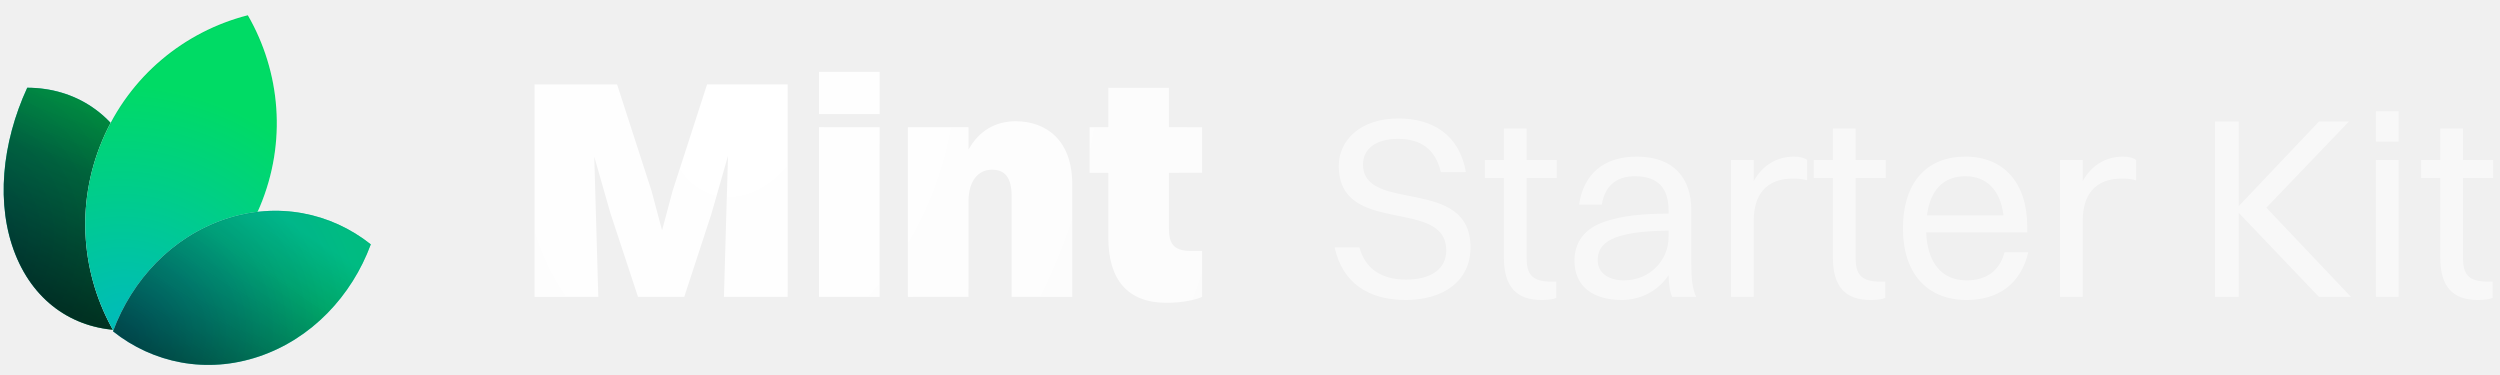
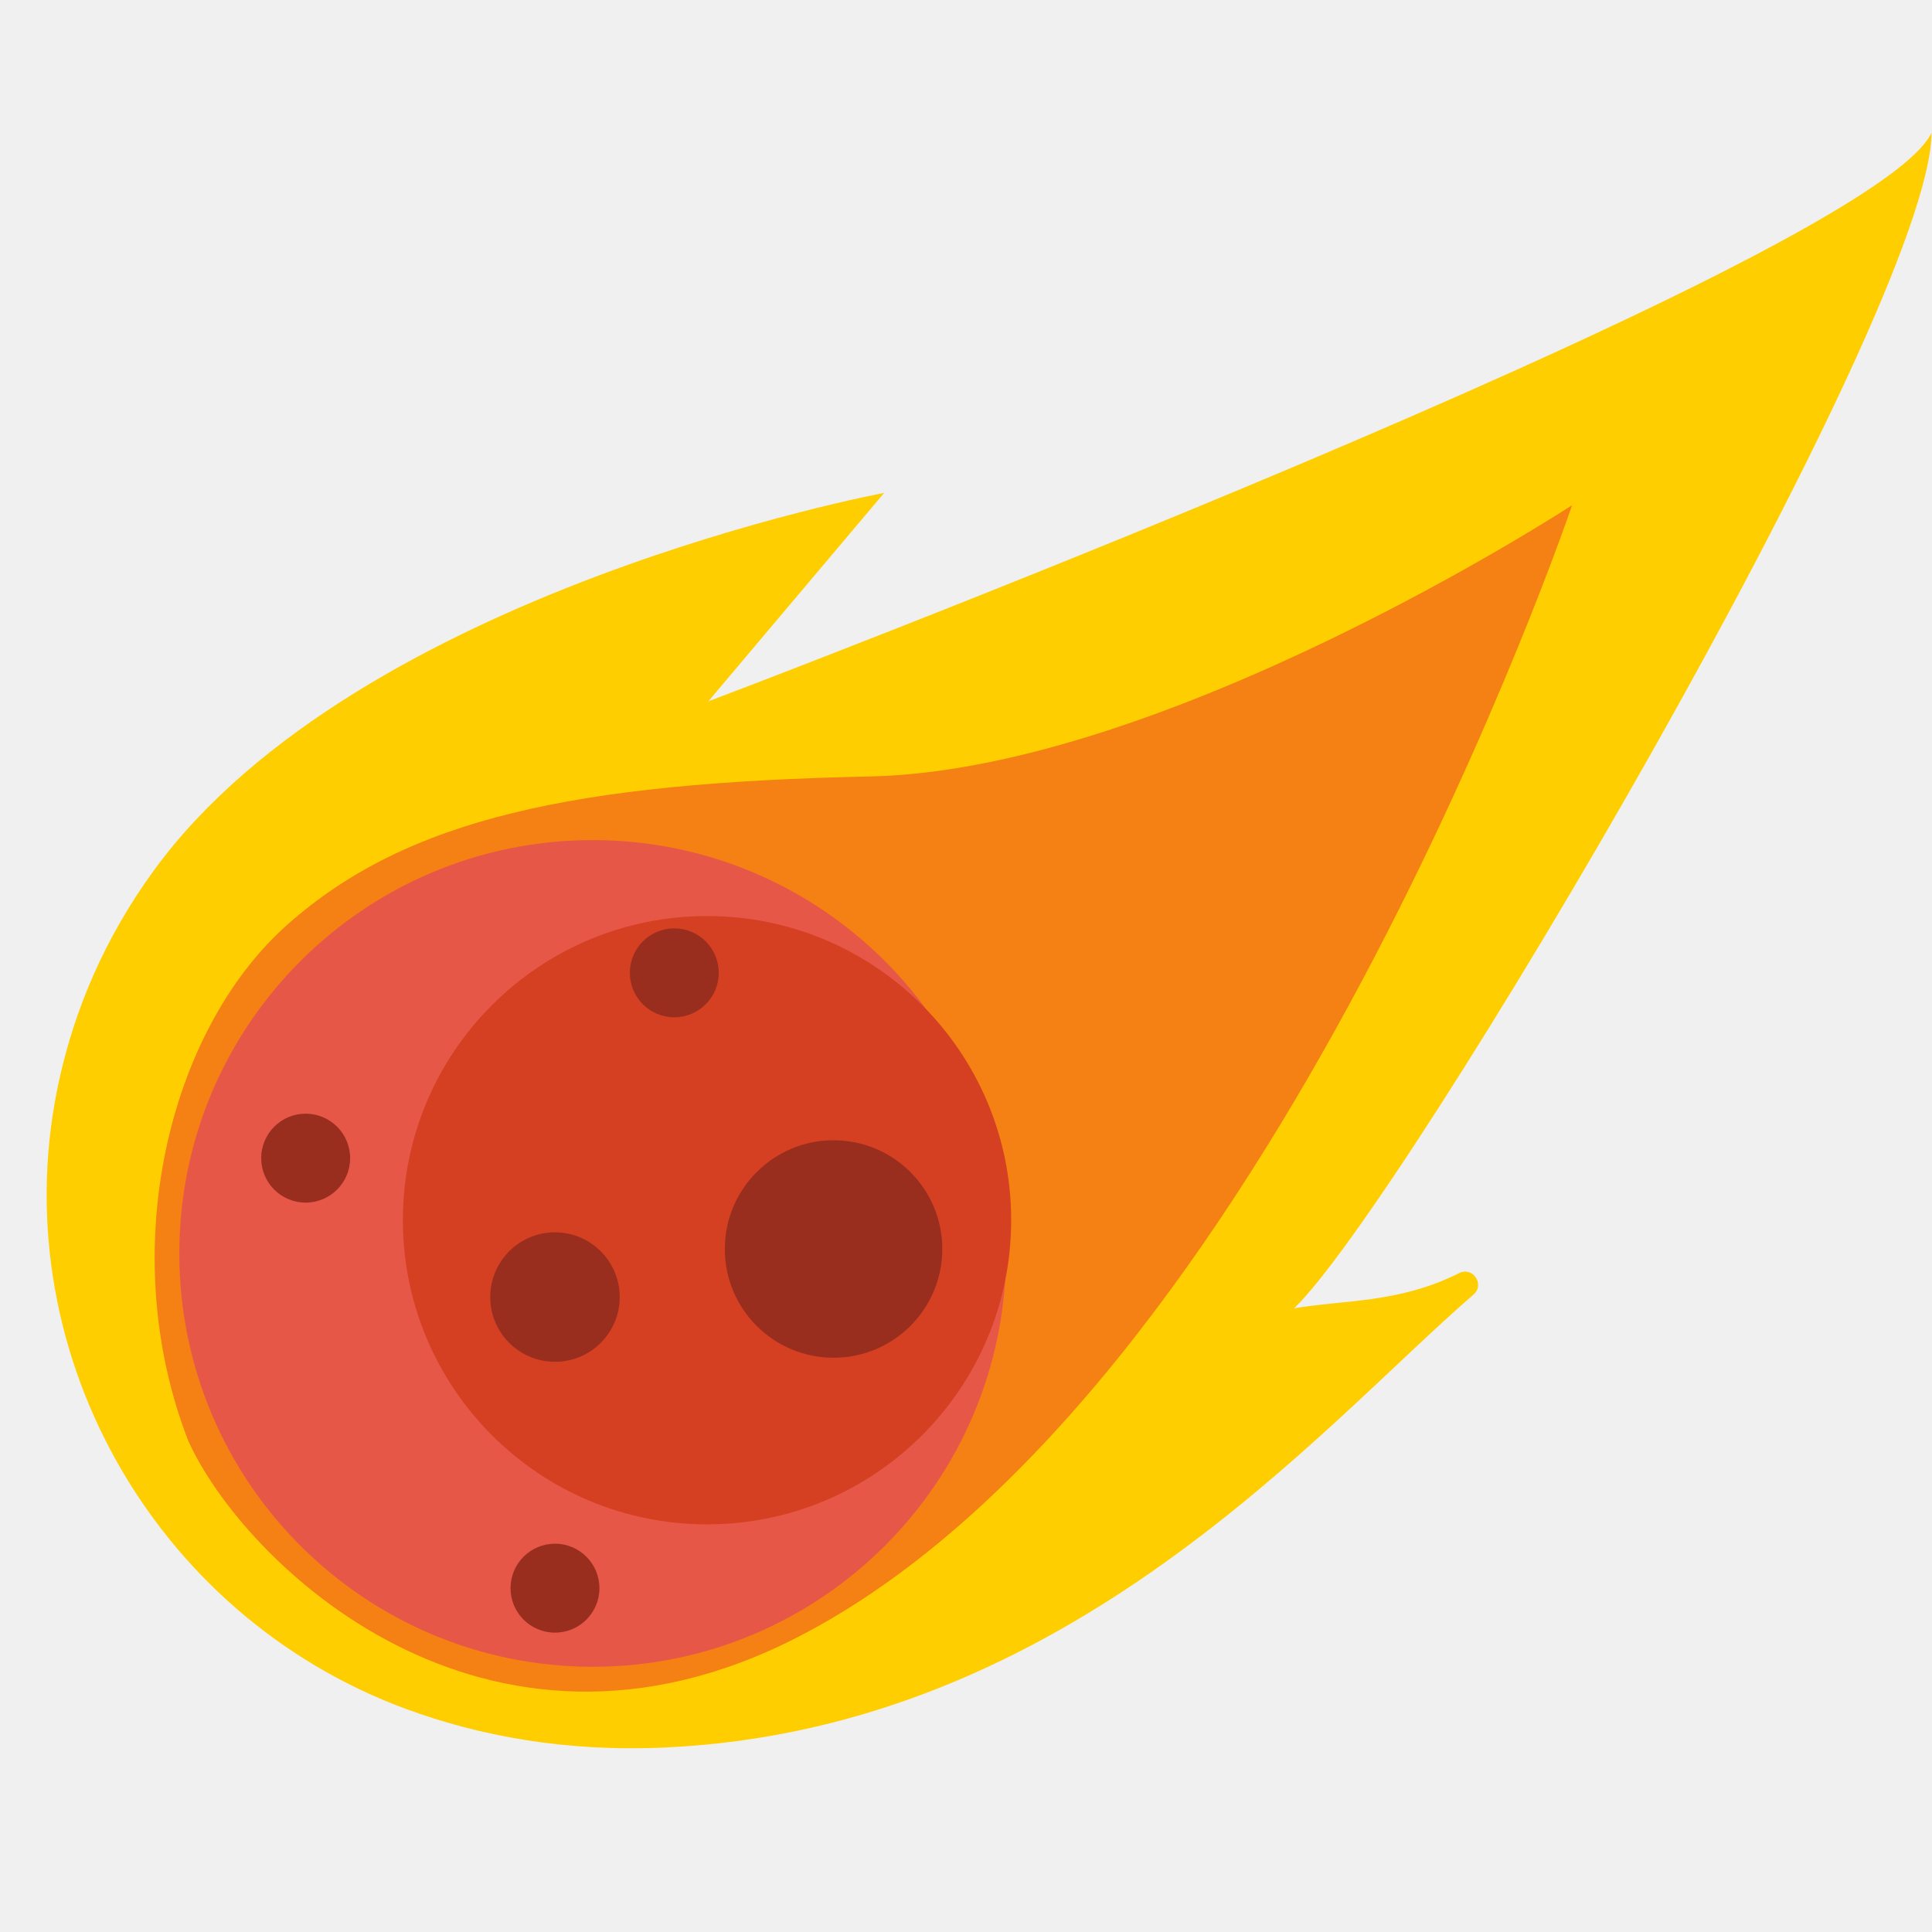
- <svg xmlns="http://www.w3.org/2000/svg" width="160" height="24" viewBox="0 0 160 24" fill="none">
-   <path d="M7.953 21.139C4.896 21.13 2.255 19.458 0.987 16.29C-0.28 13.121 0.109 9.163 1.744 5.615C4.801 5.624 7.442 7.296 8.71 10.465C9.977 13.633 9.588 17.591 7.953 21.139Z" fill="white" />
-   <path d="M7.953 21.139C4.896 21.13 2.255 19.458 0.987 16.29C-0.28 13.121 0.109 9.163 1.744 5.615C4.801 5.624 7.442 7.296 8.71 10.465C9.977 13.633 9.588 17.591 7.953 21.139Z" fill="url(#paint0_radial_115_109)" />
-   <path d="M7.953 21.139C4.896 21.13 2.255 19.458 0.987 16.29C-0.28 13.121 0.109 9.163 1.744 5.615C4.801 5.624 7.442 7.296 8.71 10.465C9.977 13.633 9.588 17.591 7.953 21.139Z" fill="black" fill-opacity="0.5" style="mix-blend-mode:hard-light" />
-   <path d="M7.953 21.139C4.896 21.13 2.255 19.458 0.987 16.29C-0.28 13.121 0.109 9.163 1.744 5.615C4.801 5.624 7.442 7.296 8.71 10.465C9.977 13.633 9.588 17.591 7.953 21.139Z" fill="url(#paint1_linear_115_109)" fill-opacity="0.5" style="mix-blend-mode:hard-light" />
-   <path d="M7.935 21.111C4.897 21.096 2.274 19.431 1.013 16.279C-0.248 13.124 0.136 9.182 1.762 5.643C4.8 5.659 7.423 7.324 8.684 10.476C9.945 13.63 9.561 17.572 7.935 21.111Z" stroke="url(#paint2_linear_115_109)" stroke-opacity="0.05" stroke-width="0.056" />
-   <path d="M7.31 21.257C11.354 20.221 14.884 17.375 16.628 13.236C18.373 9.097 17.945 4.587 15.86 0.976C11.816 2.012 8.287 4.858 6.542 8.998C4.797 13.137 5.225 17.646 7.31 21.257Z" fill="white" />
-   <path d="M7.31 21.257C11.354 20.221 14.884 17.375 16.628 13.236C18.373 9.097 17.945 4.587 15.86 0.976C11.816 2.012 8.287 4.858 6.542 8.998C4.797 13.137 5.225 17.646 7.31 21.257Z" fill="url(#paint3_radial_115_109)" />
-   <path d="M16.602 13.225C14.864 17.349 11.351 20.187 7.324 21.225C5.253 17.624 4.829 13.132 6.568 9.009C8.306 4.885 11.819 2.047 15.846 1.009C17.918 4.61 18.341 9.101 16.602 13.225Z" stroke="url(#paint4_linear_115_109)" stroke-opacity="0.05" stroke-width="0.056" />
-   <path d="M7.234 21.207C9.789 23.237 13.21 23.951 16.577 22.814C19.944 21.677 22.506 18.945 23.73 15.638C21.175 13.608 17.754 12.894 14.387 14.031C11.02 15.168 8.458 17.901 7.234 21.207Z" fill="white" />
-   <path d="M7.234 21.207C9.789 23.237 13.21 23.951 16.577 22.814C19.944 21.677 22.506 18.945 23.73 15.638C21.175 13.608 17.754 12.894 14.387 14.031C11.02 15.168 8.458 17.901 7.234 21.207Z" fill="url(#paint5_radial_115_109)" />
-   <path d="M7.234 21.207C9.789 23.237 13.21 23.951 16.577 22.814C19.944 21.677 22.506 18.945 23.73 15.638C21.175 13.608 17.754 12.894 14.387 14.031C11.02 15.168 8.458 17.901 7.234 21.207Z" fill="black" fill-opacity="0.2" style="mix-blend-mode:hard-light" />
-   <path d="M7.234 21.207C9.789 23.237 13.21 23.951 16.577 22.814C19.944 21.677 22.506 18.945 23.73 15.638C21.175 13.608 17.754 12.894 14.387 14.031C11.02 15.168 8.458 17.901 7.234 21.207Z" fill="url(#paint6_linear_115_109)" fill-opacity="0.5" style="mix-blend-mode:hard-light" />
-   <path d="M16.568 22.787C13.218 23.918 9.814 23.212 7.267 21.198C8.492 17.907 11.044 15.189 14.396 14.058C17.747 12.927 21.15 13.633 23.697 15.648C22.472 18.938 19.92 21.656 16.568 22.787Z" stroke="url(#paint7_linear_115_109)" stroke-opacity="0.05" stroke-width="0.056" />
-   <path d="M34.212 19V5.4H39.492L41.692 12.2L42.372 14.74L43.052 12.2L45.252 5.4H50.412V19H46.332L46.592 9.98L45.532 13.68L43.792 19H40.832L39.052 13.6L38.032 10.02L38.292 19H34.212ZM52.416 7.3V4.6H56.295V7.3H52.416ZM52.416 19V8.14H56.295V19H52.416ZM58.104 19V8.14H61.984V9.58C62.664 8.34 63.744 7.76 65.004 7.76C66.964 7.76 68.624 8.98 68.624 11.78V19H64.744V12.56C64.744 11.34 64.304 10.86 63.484 10.86C62.604 10.86 61.984 11.58 61.984 12.88V19H58.104ZM70.933 15.22V11.06H69.733V8.14H70.933V5.62H74.813V8.14H76.933V11.06H74.813V14.6C74.813 15.5 75.033 16.06 76.213 16.06H76.933V19C76.493 19.2 75.673 19.38 74.653 19.38C72.153 19.38 70.933 17.88 70.933 15.22Z" fill="url(#paint8_radial_115_109)" />
-   <path d="M87.232 10.519C87.232 13.687 94.112 11.229 94.112 15.832C94.112 17.994 92.364 19.198 89.971 19.198C87.562 19.198 85.912 18.093 85.417 15.832H87.001C87.364 17.169 88.371 17.895 89.987 17.895C91.671 17.895 92.561 17.152 92.561 16.03C92.561 12.598 85.681 15.155 85.681 10.618C85.681 9.001 87.034 7.582 89.509 7.582C91.671 7.582 93.403 8.621 93.816 11.014H92.215C91.868 9.529 90.912 8.886 89.476 8.886C88.057 8.886 87.232 9.529 87.232 10.519ZM96.25 16.476V11.393H95.029V10.239H96.25V8.226H97.702V10.239H99.632V11.393H97.702V16.476C97.702 17.532 98.015 18.026 99.302 18.026H99.599V19.066C99.434 19.148 99.071 19.198 98.659 19.198C97.025 19.198 96.25 18.323 96.25 16.476ZM102.516 13.093H101.064C101.345 11.162 102.615 10.024 104.76 10.024C107.103 10.024 108.242 11.393 108.242 13.44V16.888C108.242 17.895 108.324 18.521 108.555 19H107.021C106.856 18.654 106.806 18.142 106.79 17.614C106.047 18.72 104.859 19.198 103.803 19.198C101.988 19.198 100.767 18.357 100.767 16.69C100.767 15.486 101.427 14.611 102.714 14.182C103.902 13.786 105.107 13.687 106.79 13.671V13.473C106.79 12.053 106.13 11.278 104.628 11.278C103.374 11.278 102.698 11.971 102.516 13.093ZM102.252 16.657C102.252 17.465 102.929 17.944 103.952 17.944C105.569 17.944 106.79 16.674 106.79 15.172V14.759C103.061 14.793 102.252 15.585 102.252 16.657ZM110.787 19V10.239H112.239V11.591C112.833 10.519 113.774 10.024 114.83 10.024C115.176 10.024 115.49 10.107 115.655 10.239V11.542C115.407 11.46 115.094 11.427 114.747 11.427C112.998 11.427 112.239 12.515 112.239 14.1V19H110.787ZM117.305 16.476V11.393H116.084V10.239H117.305V8.226H118.757V10.239H120.688V11.393H118.757V16.476C118.757 17.532 119.071 18.026 120.358 18.026H120.655V19.066C120.49 19.148 120.127 19.198 119.714 19.198C118.081 19.198 117.305 18.323 117.305 16.476ZM129.809 16.145C129.33 18.192 127.862 19.198 125.865 19.198C123.324 19.198 121.79 17.482 121.79 14.627C121.79 11.658 123.324 10.024 125.783 10.024C128.258 10.024 129.743 11.723 129.743 14.512V14.875H123.275C123.357 16.838 124.281 17.944 125.865 17.944C127.103 17.944 127.977 17.35 128.291 16.145H129.809ZM125.783 11.278C124.38 11.278 123.539 12.152 123.324 13.786H128.225C128.027 12.169 127.152 11.278 125.783 11.278ZM131.843 19V10.239H133.295V11.591C133.889 10.519 134.829 10.024 135.885 10.024C136.232 10.024 136.545 10.107 136.71 10.239V11.542C136.463 11.46 136.149 11.427 135.803 11.427C134.054 11.427 133.295 12.515 133.295 14.1V19H131.843ZM141.763 19V7.78H143.281V13.192L148.413 7.78H150.327L145.047 13.291L150.459 19H148.413L143.281 13.621V19H141.763ZM152.06 9.067V7.12H153.512V9.067H152.06ZM152.06 19V10.239H153.512V19H152.06ZM156.178 16.476V11.393H154.957V10.239H156.178V8.226H157.63V10.239H159.56V11.393H157.63V16.476C157.63 17.532 157.943 18.026 159.23 18.026H159.527V19.066C159.362 19.148 158.999 19.198 158.587 19.198C156.953 19.198 156.178 18.323 156.178 16.476Z" fill="white" fill-opacity="0.55" />
+ <svg xmlns="http://www.w3.org/2000/svg" width="1024" zoomAndPan="magnify" viewBox="0 0 768 768" height="1024" preserveAspectRatio="xMidYMid meet" version="1.0">
  <defs>
-     <radialGradient id="paint0_radial_115_109" cx="0" cy="0" r="1" gradientUnits="userSpaceOnUse" gradientTransform="translate(-3.00503 15.023) rotate(-10.029) scale(17.9572 17.784)">
-       <stop stop-color="#00B0BB" />
-       <stop offset="1" stop-color="#00DB65" />
-     </radialGradient>
-     <linearGradient id="paint1_linear_115_109" x1="7.39" y1="4.813" x2="1.63" y2="18.689" gradientUnits="userSpaceOnUse">
-       <stop stop-color="#18E299" />
-       <stop offset="1" />
-     </linearGradient>
-     <linearGradient id="paint2_linear_115_109" x1="7.948" y1="8.016" x2="1.761" y2="18.746" gradientUnits="userSpaceOnUse">
-       <stop />
-       <stop offset="1" stop-opacity="0" />
-     </linearGradient>
-     <radialGradient id="paint3_radial_115_109" cx="0" cy="0" r="1" gradientUnits="userSpaceOnUse" gradientTransform="translate(8.11404 20.8822) rotate(-75.7542) scale(21.6246 23.7772)">
-       <stop stop-color="#00BBBB" />
-       <stop offset="0.713" stop-color="#00DB65" />
-     </radialGradient>
-     <linearGradient id="paint4_linear_115_109" x1="7.602" y1="5.871" x2="15.556" y2="16.372" gradientUnits="userSpaceOnUse">
-       <stop />
-       <stop offset="1" stop-opacity="0" />
-     </linearGradient>
-     <radialGradient id="paint5_radial_115_109" cx="0" cy="0" r="1" gradientUnits="userSpaceOnUse" gradientTransform="translate(7.84537 21.5181) rotate(-20.3525) scale(18.5603 17.32)">
-       <stop stop-color="#00B0BB" />
-       <stop offset="1" stop-color="#00DB65" />
-     </radialGradient>
-     <linearGradient id="paint6_linear_115_109" x1="16.808" y1="13.007" x2="10.041" y2="22.994" gradientUnits="userSpaceOnUse">
-       <stop stop-color="#00B1BC" />
-       <stop offset="1" />
-     </linearGradient>
-     <linearGradient id="paint7_linear_115_109" x1="16.808" y1="13.007" x2="14.169" y2="23.841" gradientUnits="userSpaceOnUse">
-       <stop />
-       <stop offset="1" stop-opacity="0" />
-     </linearGradient>
-     <radialGradient id="paint8_radial_115_109" cx="0" cy="0" r="1" gradientUnits="userSpaceOnUse" gradientTransform="translate(47.2781 7) rotate(19.0047) scale(67.5582 85.7506)">
-       <stop stop-color="white" />
-       <stop offset="1" stop-color="white" stop-opacity="0.5" />
-     </radialGradient>
+     <clipPath id="82ff21ecb7">
+       <path d="M 18 52.801 L 768 52.801 L 768 695 L 18 695 Z M 18 52.801 " clip-rule="nonzero" />
+     </clipPath>
  </defs>
+   <g clip-path="url(#82ff21ecb7)">
+     <path fill="#ffce00" d="M 161.512 679.379 C 60.098 642.055 0.258 534.66 23.566 429.156 C 29.598 401.84 41.227 373.238 61.508 345.535 C 142.629 234.727 351.473 195.934 351.473 195.934 L 281.551 278.812 C 281.551 278.812 743.82 103.902 767.824 52.766 C 767.125 125.062 558.5 477.676 514.414 520.086 C 534.105 516.641 555.965 518.176 579.988 506.09 C 585.453 503.344 590.371 510.613 585.734 514.621 C 525.055 567.031 424.773 687.363 264.301 694.664 C 224.59 696.473 190.402 690.008 161.512 679.379 " fill-opacity="1" fill-rule="nonzero" />
+   </g>
+   <path fill="#f58014" d="M 74.816 572.676 C 45.633 497.527 66.793 409.535 114.406 367.406 C 162.02 325.277 228.215 311.16 345.891 308.652 C 463.562 306.145 624.926 200.82 624.926 200.82 C 624.926 200.82 505.332 553.973 317.207 650.727 C 192 715.125 96.242 620.418 74.816 572.676 " fill-opacity="1" fill-rule="nonzero" />
+   <path fill="#e65747" d="M 399.906 498.258 C 399.906 589 326.348 662.566 235.598 662.566 C 144.855 662.566 71.289 589 71.289 498.258 C 71.289 407.516 144.855 333.949 235.598 333.949 C 326.348 333.949 399.906 407.516 399.906 498.258 " fill-opacity="1" fill-rule="nonzero" />
+   <path fill="#d44021" d="M 401.953 485.039 C 401.953 551.816 347.828 605.953 281.055 605.953 C 214.277 605.953 160.152 551.816 160.152 485.039 C 160.152 418.277 214.277 364.141 281.055 364.141 C 347.828 364.141 401.953 418.277 401.953 485.039 " fill-opacity="1" fill-rule="nonzero" />
+   <path fill="#992e1f" d="M 139.184 460.383 C 139.184 470.145 131.27 478.059 121.5 478.059 C 111.738 478.059 103.828 470.145 103.828 460.383 C 103.828 450.625 111.738 442.703 121.5 442.703 C 131.27 442.703 139.184 450.625 139.184 460.383 " fill-opacity="1" fill-rule="nonzero" />
+   <path fill="#992e1f" d="M 238.285 631.328 C 238.285 641.086 230.371 649 220.613 649 C 210.852 649 202.941 641.086 202.941 631.328 C 202.941 621.555 210.852 613.645 220.613 613.645 C 230.371 613.645 238.285 621.555 238.285 631.328 " fill-opacity="1" fill-rule="nonzero" />
+   <path fill="#992e1f" d="M 285.719 386.715 C 285.719 396.477 277.797 404.391 268.047 404.391 C 258.273 404.391 250.363 396.477 250.363 386.715 C 250.363 376.957 258.273 369.043 268.047 369.043 C 277.797 369.043 285.719 376.957 285.719 386.715 " fill-opacity="1" fill-rule="nonzero" />
+   <path fill="#992e1f" d="M 246.348 515.602 C 246.348 529.816 234.828 541.336 220.613 541.336 C 206.395 541.336 194.879 529.816 194.879 515.602 C 194.879 501.395 206.395 489.867 220.613 489.867 C 234.828 489.867 246.348 501.395 246.348 515.602 " fill-opacity="1" fill-rule="nonzero" />
+   <path fill="#992e1f" d="M 374.57 496.5 C 374.57 520.375 355.219 539.727 331.355 539.727 C 307.477 539.727 288.125 520.375 288.125 496.5 C 288.125 472.621 307.477 453.27 331.355 453.27 C 355.219 453.27 374.57 472.621 374.57 496.5 " fill-opacity="1" fill-rule="nonzero" />
</svg>
